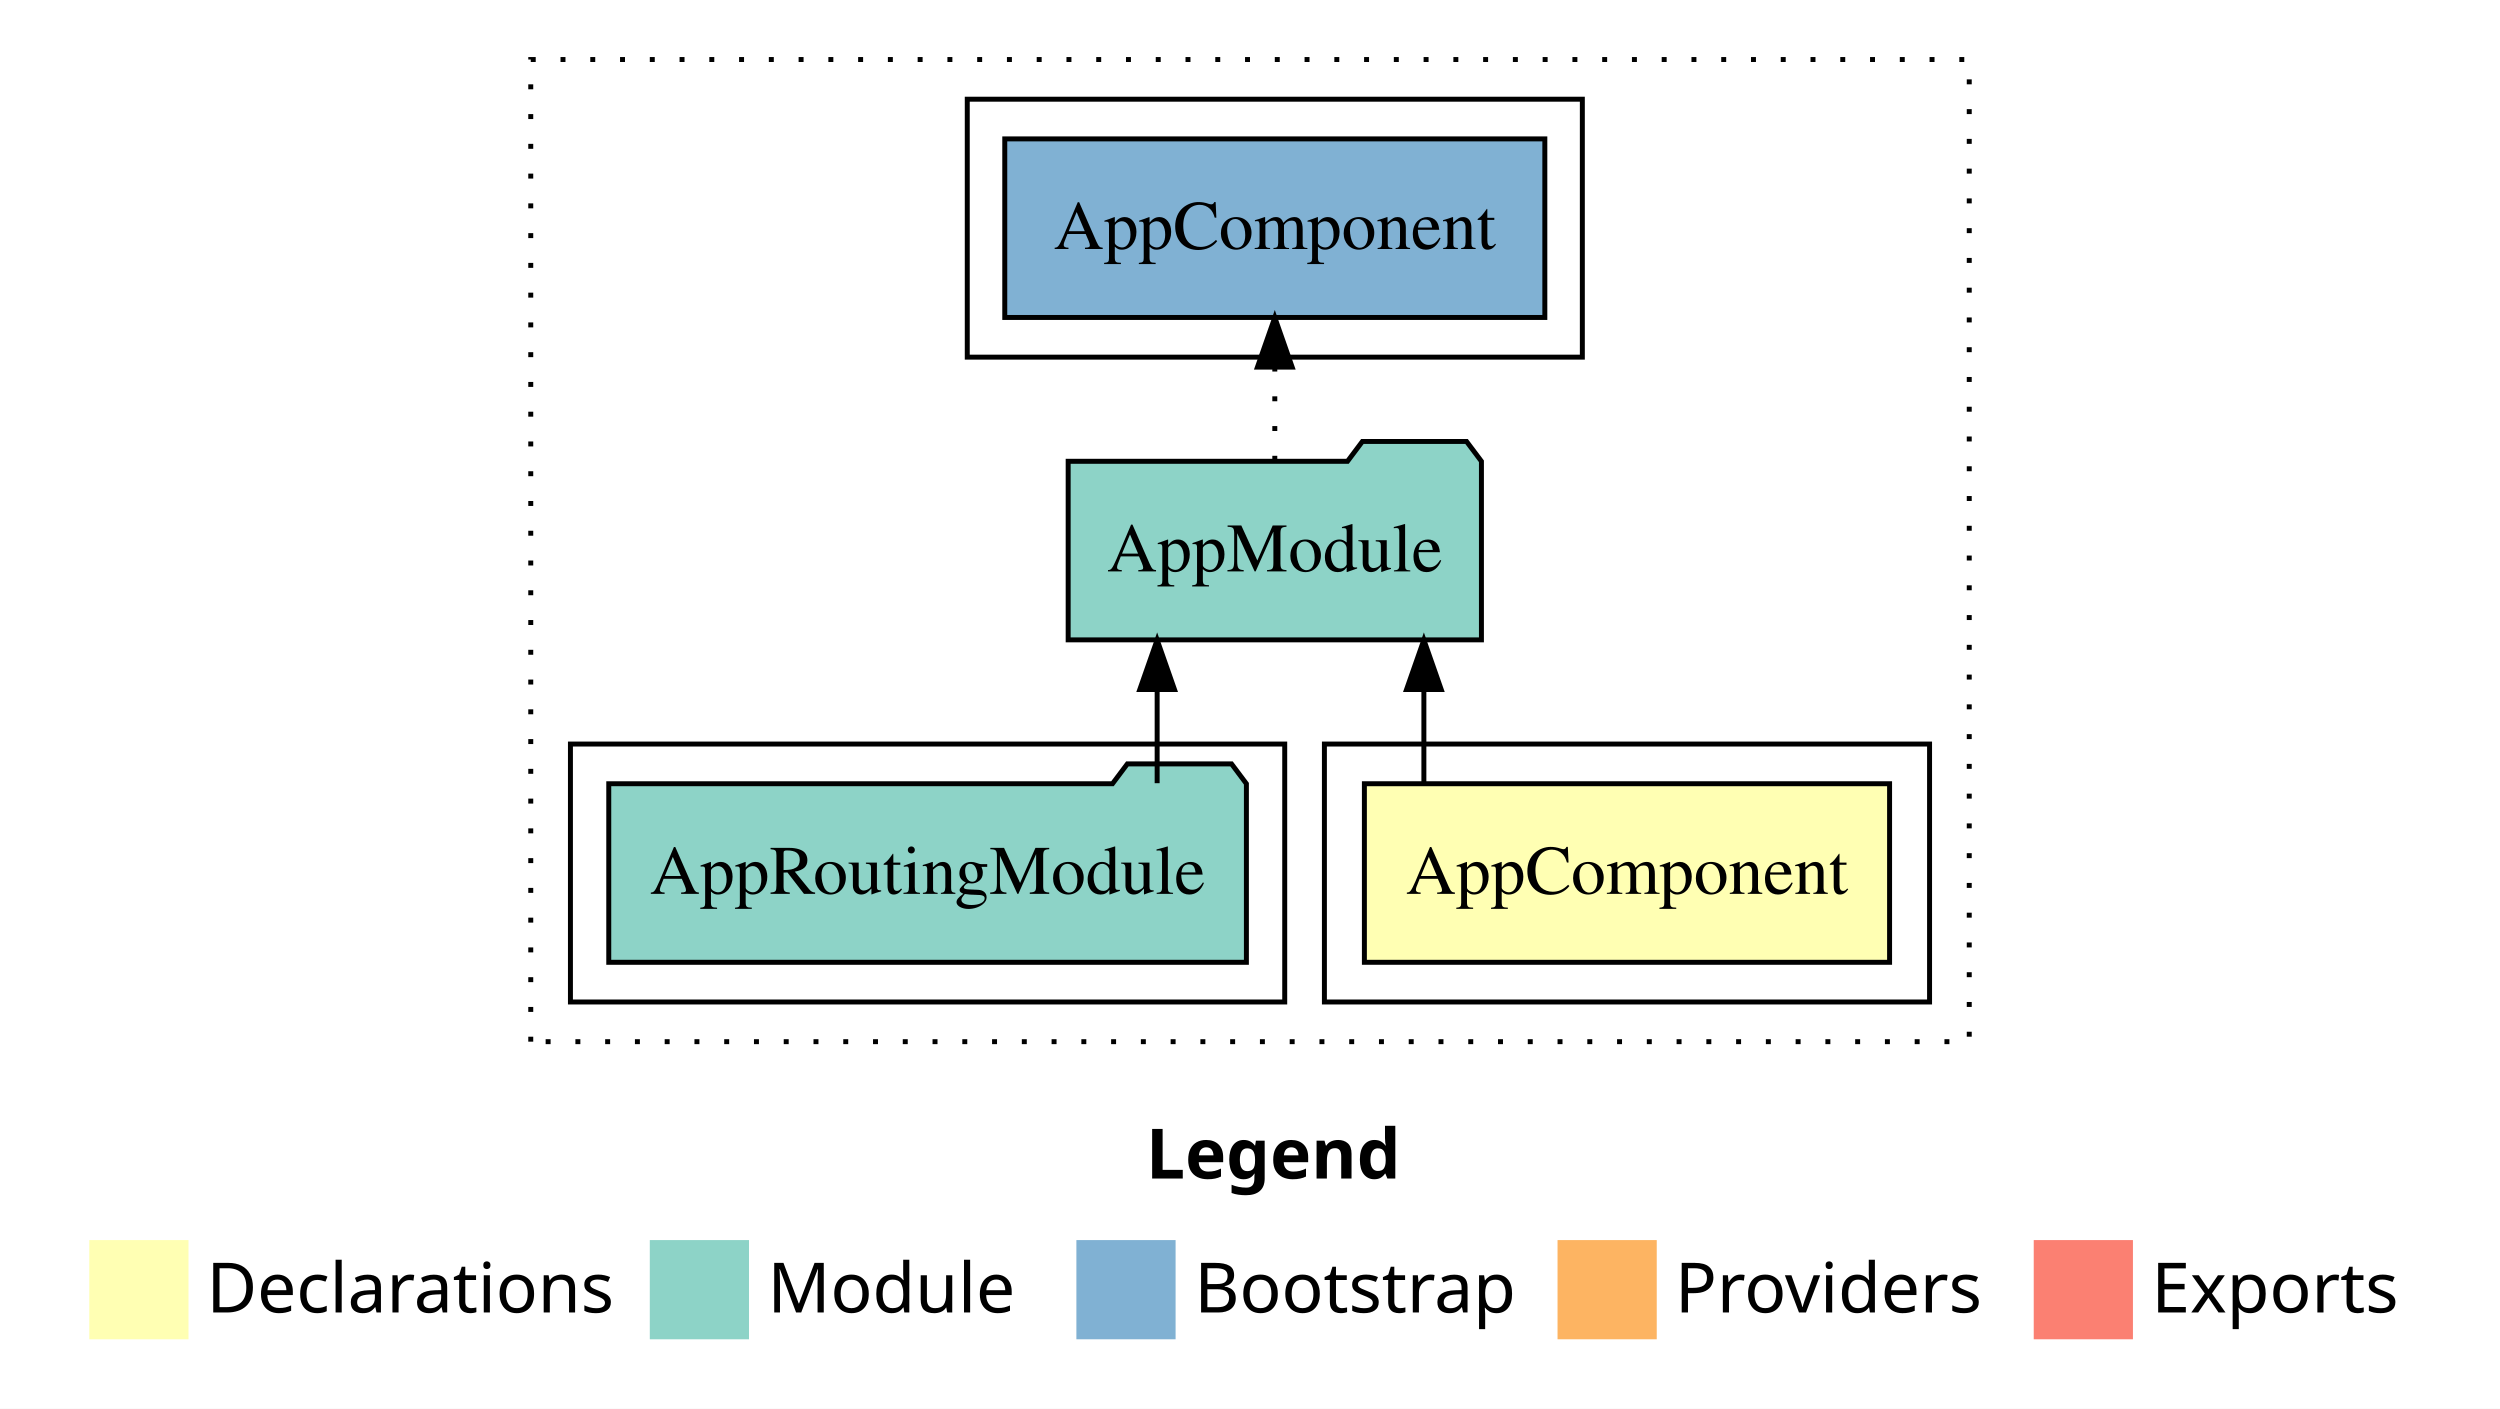
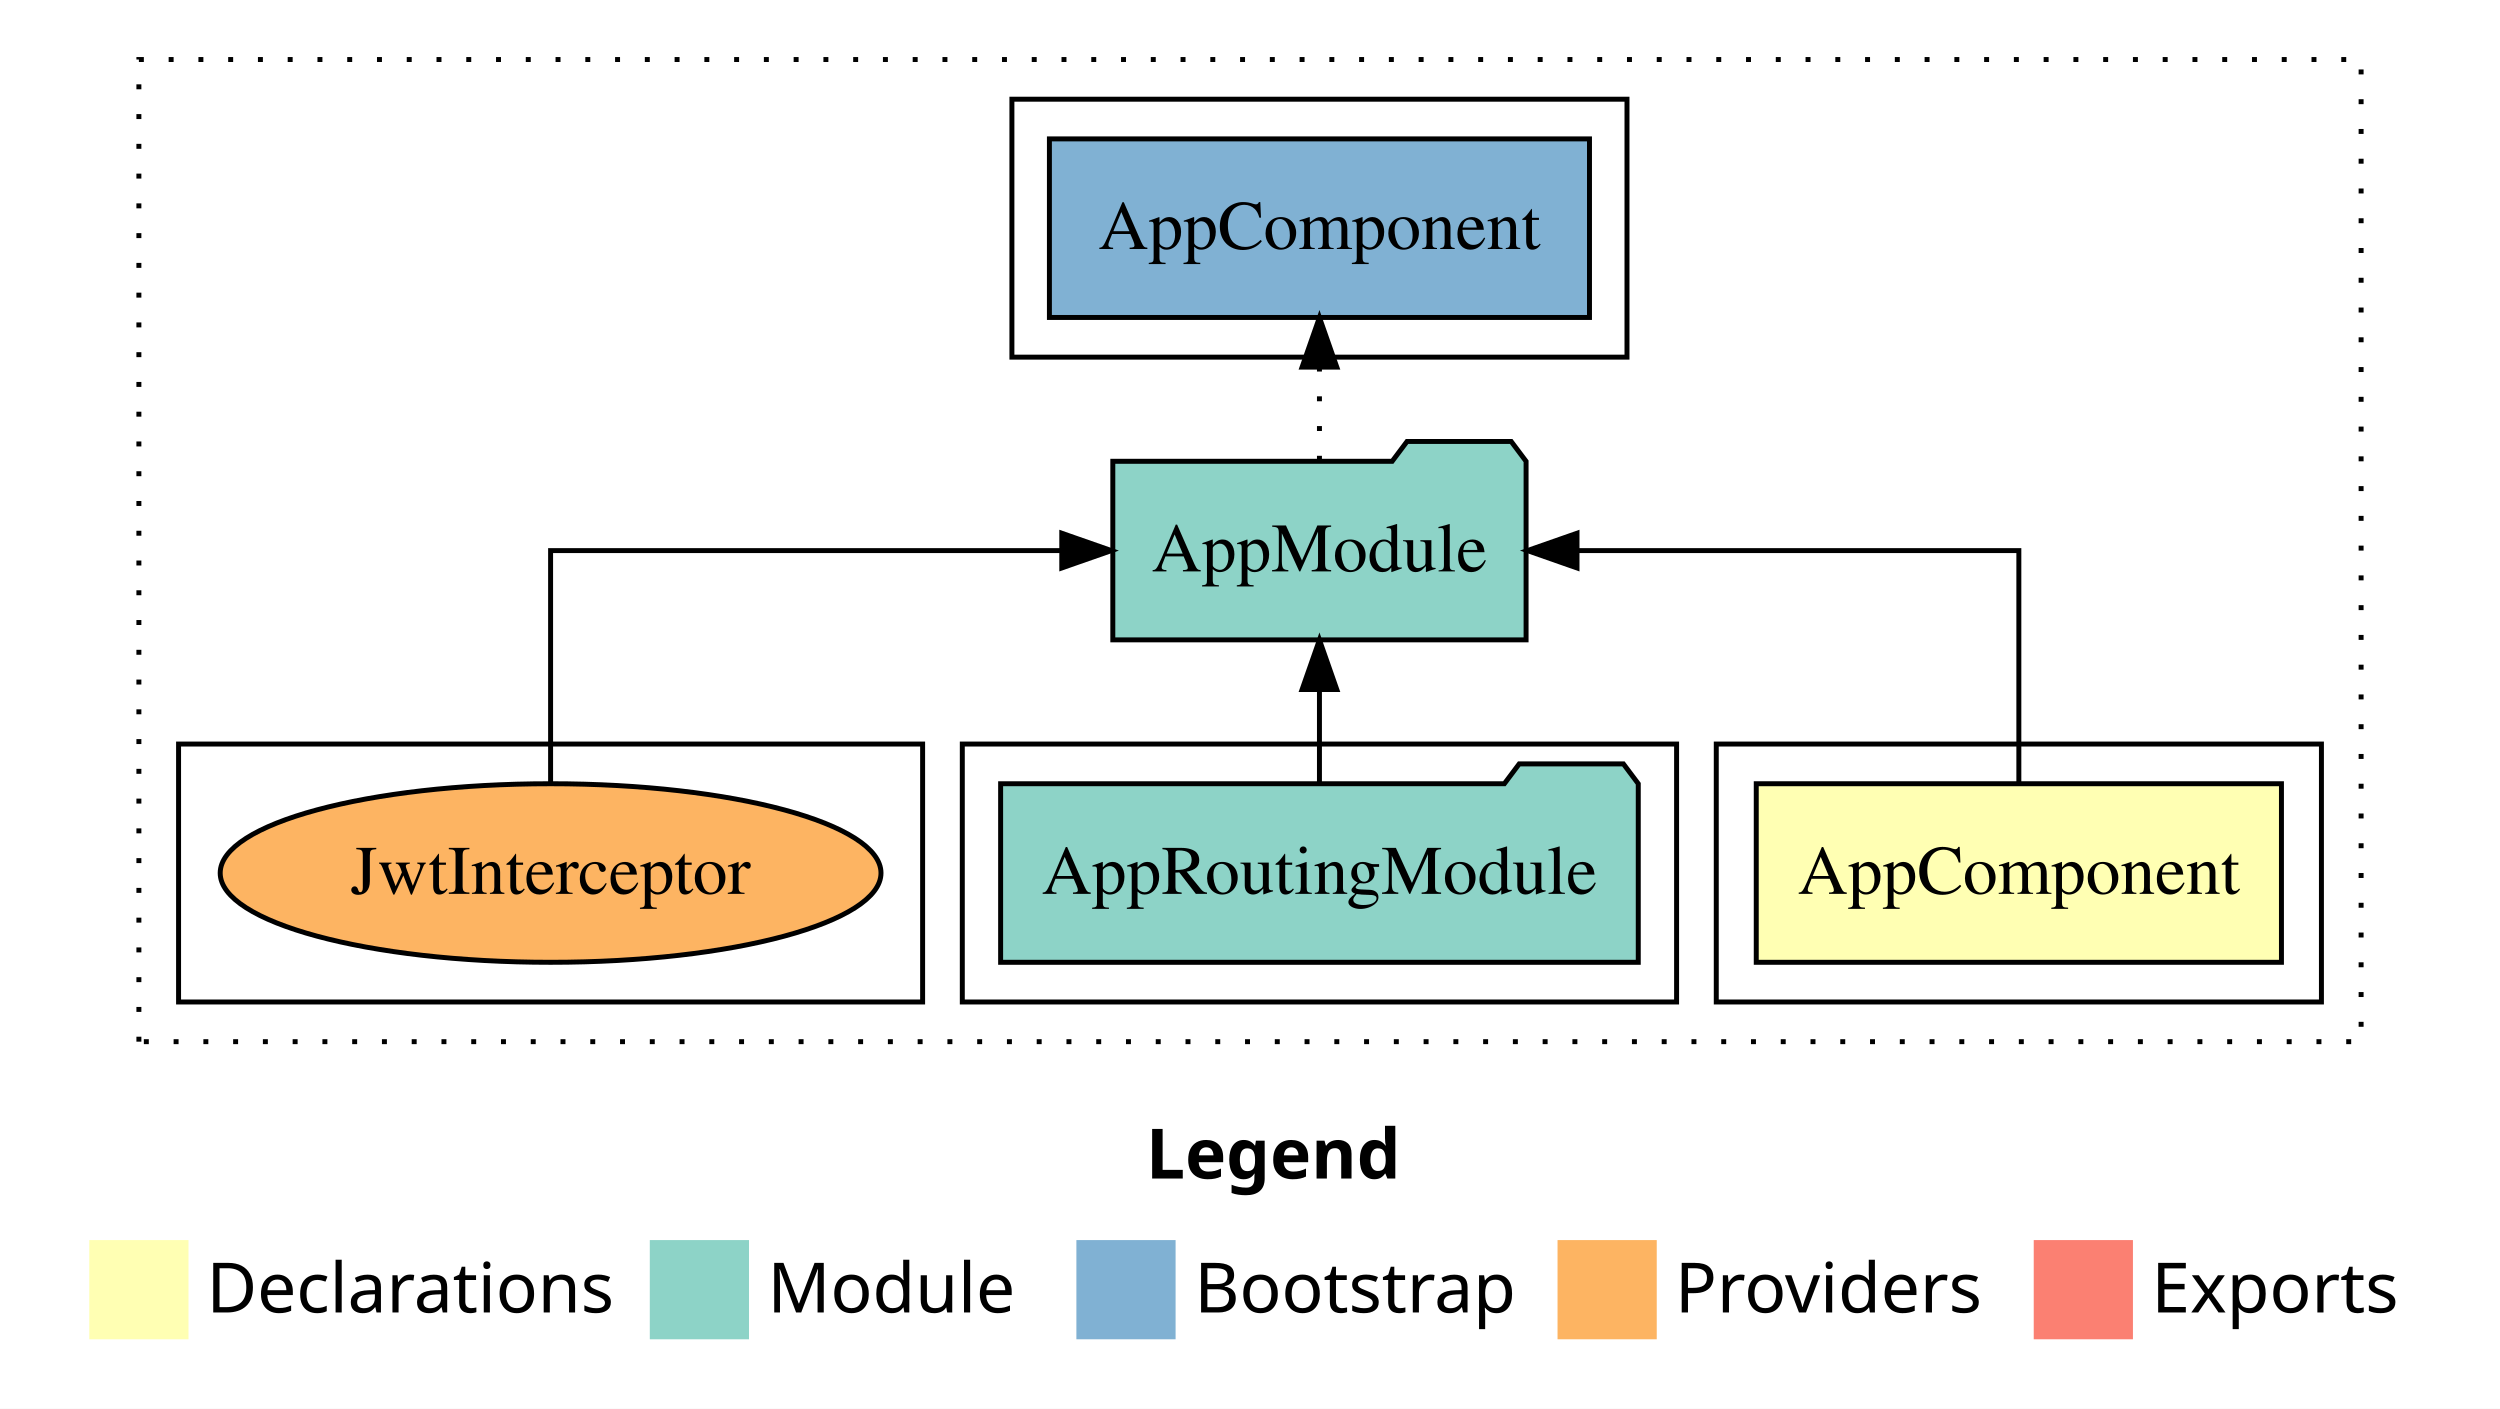
<svg xmlns="http://www.w3.org/2000/svg" width="504pt" height="284pt" viewBox="0.00 0.00 504.00 284.00">
  <g id="graph0" class="graph" transform="scale(1 1) rotate(0) translate(4 280)">
    <polygon fill="#ffffff" stroke="transparent" points="-4,4 -4,-280 500,-280 500,4 -4,4" />
    <text text-anchor="start" x="227.009" y="-42.4" font-family="sans-serif" font-weight="bold" font-size="14.00" fill="#000000">Legend</text>
    <polygon fill="#ffffb3" stroke="transparent" points="14,-10 14,-30 34,-30 34,-10 14,-10" />
    <text text-anchor="start" x="37.629" y="-15.4" font-family="sans-serif" font-size="14.00" fill="#000000">  Declarations</text>
    <polygon fill="#8dd3c7" stroke="transparent" points="127,-10 127,-30 147,-30 147,-10 127,-10" />
    <text text-anchor="start" x="150.725" y="-15.4" font-family="sans-serif" font-size="14.00" fill="#000000">  Module</text>
    <polygon fill="#80b1d3" stroke="transparent" points="213,-10 213,-30 233,-30 233,-10 213,-10" />
    <text text-anchor="start" x="236.781" y="-15.4" font-family="sans-serif" font-size="14.00" fill="#000000">  Bootstrap</text>
    <polygon fill="#fdb462" stroke="transparent" points="310,-10 310,-30 330,-30 330,-10 310,-10" />
    <text text-anchor="start" x="333.673" y="-15.4" font-family="sans-serif" font-size="14.00" fill="#000000">  Providers</text>
    <polygon fill="#fb8072" stroke="transparent" points="406,-10 406,-30 426,-30 426,-10 406,-10" />
    <text text-anchor="start" x="429.726" y="-15.4" font-family="sans-serif" font-size="14.00" fill="#000000">  Exports</text>
    <g id="clust1" class="cluster">
-       <polygon fill="none" stroke="#000000" stroke-dasharray="1,5" points="103,-70 103,-268 393,-268 393,-70 103,-70" />
+       <polygon fill="none" stroke="#000000" stroke-dasharray="1,5" points="24,-70 24,-268 472,-268 472,-70 24,-70" />
    </g>
    <g id="clust2" class="cluster">
-       <polygon fill="none" stroke="#000000" points="263,-78 263,-130 385,-130 385,-78 263,-78" />
+       <polygon fill="none" stroke="#000000" points="342,-78 342,-130 464,-130 464,-78 342,-78" />
    </g>
    <g id="clust4" class="cluster">
-       <polygon fill="none" stroke="#000000" points="111,-78 111,-130 255,-130 255,-78 111,-78" />
+       <polygon fill="none" stroke="#000000" points="190,-78 190,-130 334,-130 334,-78 190,-78" />
    </g>
    <g id="clust6" class="cluster">
-       <polygon fill="none" stroke="#000000" points="191,-208 191,-260 315,-260 315,-208 191,-208" />
+       <polygon fill="none" stroke="#000000" points="200,-208 200,-260 324,-260 324,-208 200,-208" />
+     </g>
+     <g id="clust7" class="cluster">
+       <polygon fill="none" stroke="#000000" points="32,-78 32,-130 182,-130 182,-78 32,-78" />
    </g>
    <g id="node1" class="node">
-       <polygon fill="#ffffb3" stroke="#000000" points="376.94,-122 271.06,-122 271.06,-86 376.94,-86 376.94,-122" />
-       <text text-anchor="middle" x="324" y="-99.8" font-family="Times,serif" font-size="14.00" fill="#000000">AppComponent</text>
+       <polygon fill="#ffffb3" stroke="#000000" points="455.94,-122 350.06,-122 350.06,-86 455.94,-86 455.94,-122" />
+       <text text-anchor="middle" x="403" y="-99.8" font-family="Times,serif" font-size="14.00" fill="#000000">AppComponent</text>
    </g>
    <g id="node2" class="node">
-       <polygon fill="#8dd3c7" stroke="#000000" points="294.657,-187 291.657,-191 270.657,-191 267.657,-187 211.343,-187 211.343,-151 294.657,-151 294.657,-187" />
-       <text text-anchor="middle" x="253" y="-164.8" font-family="Times,serif" font-size="14.00" fill="#000000">AppModule</text>
+       <polygon fill="#8dd3c7" stroke="#000000" points="303.657,-187 300.657,-191 279.657,-191 276.657,-187 220.343,-187 220.343,-151 303.657,-151 303.657,-187" />
+       <text text-anchor="middle" x="262" y="-164.8" font-family="Times,serif" font-size="14.00" fill="#000000">AppModule</text>
    </g>
    <g id="edge1" class="edge">
-       <path fill="none" stroke="#000000" d="M283.054,-122.106C283.054,-122.106 283.054,-140.991 283.054,-140.991" />
-       <polygon fill="#000000" stroke="#000000" points="279.554,-140.991 283.054,-150.991 286.554,-140.991 279.554,-140.991" />
+       <path fill="none" stroke="#000000" d="M403,-122.106C403,-141.339 403,-169 403,-169 403,-169 313.923,-169 313.923,-169" />
+       <polygon fill="#000000" stroke="#000000" points="313.923,-165.5 303.923,-169 313.923,-172.5 313.923,-165.5" />
    </g>
    <g id="node4" class="node">
-       <polygon fill="#80b1d3" stroke="#000000" points="307.439,-252 198.561,-252 198.561,-216 307.439,-216 307.439,-252" />
-       <text text-anchor="middle" x="253" y="-229.8" font-family="Times,serif" font-size="14.00" fill="#000000">AppComponent </text>
+       <polygon fill="#80b1d3" stroke="#000000" points="316.439,-252 207.561,-252 207.561,-216 316.439,-216 316.439,-252" />
+       <text text-anchor="middle" x="262" y="-229.8" font-family="Times,serif" font-size="14.00" fill="#000000">AppComponent </text>
    </g>
    <g id="edge3" class="edge">
-       <path fill="none" stroke="#000000" stroke-dasharray="1,5" d="M253,-187.106C253,-187.106 253,-205.991 253,-205.991" />
-       <polygon fill="#000000" stroke="#000000" points="249.5,-205.991 253,-215.991 256.5,-205.991 249.5,-205.991" />
+       <path fill="none" stroke="#000000" stroke-dasharray="1,5" d="M262,-187.106C262,-187.106 262,-205.991 262,-205.991" />
+       <polygon fill="#000000" stroke="#000000" points="258.5,-205.991 262,-215.991 265.5,-205.991 258.5,-205.991" />
    </g>
    <g id="node3" class="node">
-       <polygon fill="#8dd3c7" stroke="#000000" points="247.274,-122 244.274,-126 223.274,-126 220.274,-122 118.726,-122 118.726,-86 247.274,-86 247.274,-122" />
-       <text text-anchor="middle" x="183" y="-99.8" font-family="Times,serif" font-size="14.00" fill="#000000">AppRoutingModule</text>
+       <polygon fill="#8dd3c7" stroke="#000000" points="326.274,-122 323.274,-126 302.274,-126 299.274,-122 197.726,-122 197.726,-86 326.274,-86 326.274,-122" />
+       <text text-anchor="middle" x="262" y="-99.8" font-family="Times,serif" font-size="14.00" fill="#000000">AppRoutingModule</text>
    </g>
    <g id="edge2" class="edge">
-       <path fill="none" stroke="#000000" d="M229.28,-122.106C229.28,-122.106 229.28,-140.991 229.28,-140.991" />
-       <polygon fill="#000000" stroke="#000000" points="225.78,-140.991 229.28,-150.991 232.78,-140.991 225.78,-140.991" />
+       <path fill="none" stroke="#000000" d="M262,-122.106C262,-122.106 262,-140.991 262,-140.991" />
+       <polygon fill="#000000" stroke="#000000" points="258.5,-140.991 262,-150.991 265.5,-140.991 258.5,-140.991" />
+     </g>
+     <g id="node5" class="node">
+       <ellipse fill="#fdb462" stroke="#000000" cx="107" cy="-104" rx="66.609" ry="18" />
+       <text text-anchor="middle" x="107" y="-99.8" font-family="Times,serif" font-size="14.00" fill="#000000">JwtInterceptor</text>
+     </g>
+     <g id="edge4" class="edge">
+       <path fill="none" stroke="#000000" d="M107,-122.106C107,-141.339 107,-169 107,-169 107,-169 210.055,-169 210.055,-169" />
+       <polygon fill="#000000" stroke="#000000" points="210.055,-172.5 220.055,-169 210.055,-165.5 210.055,-172.5" />
    </g>
  </g>
</svg>
